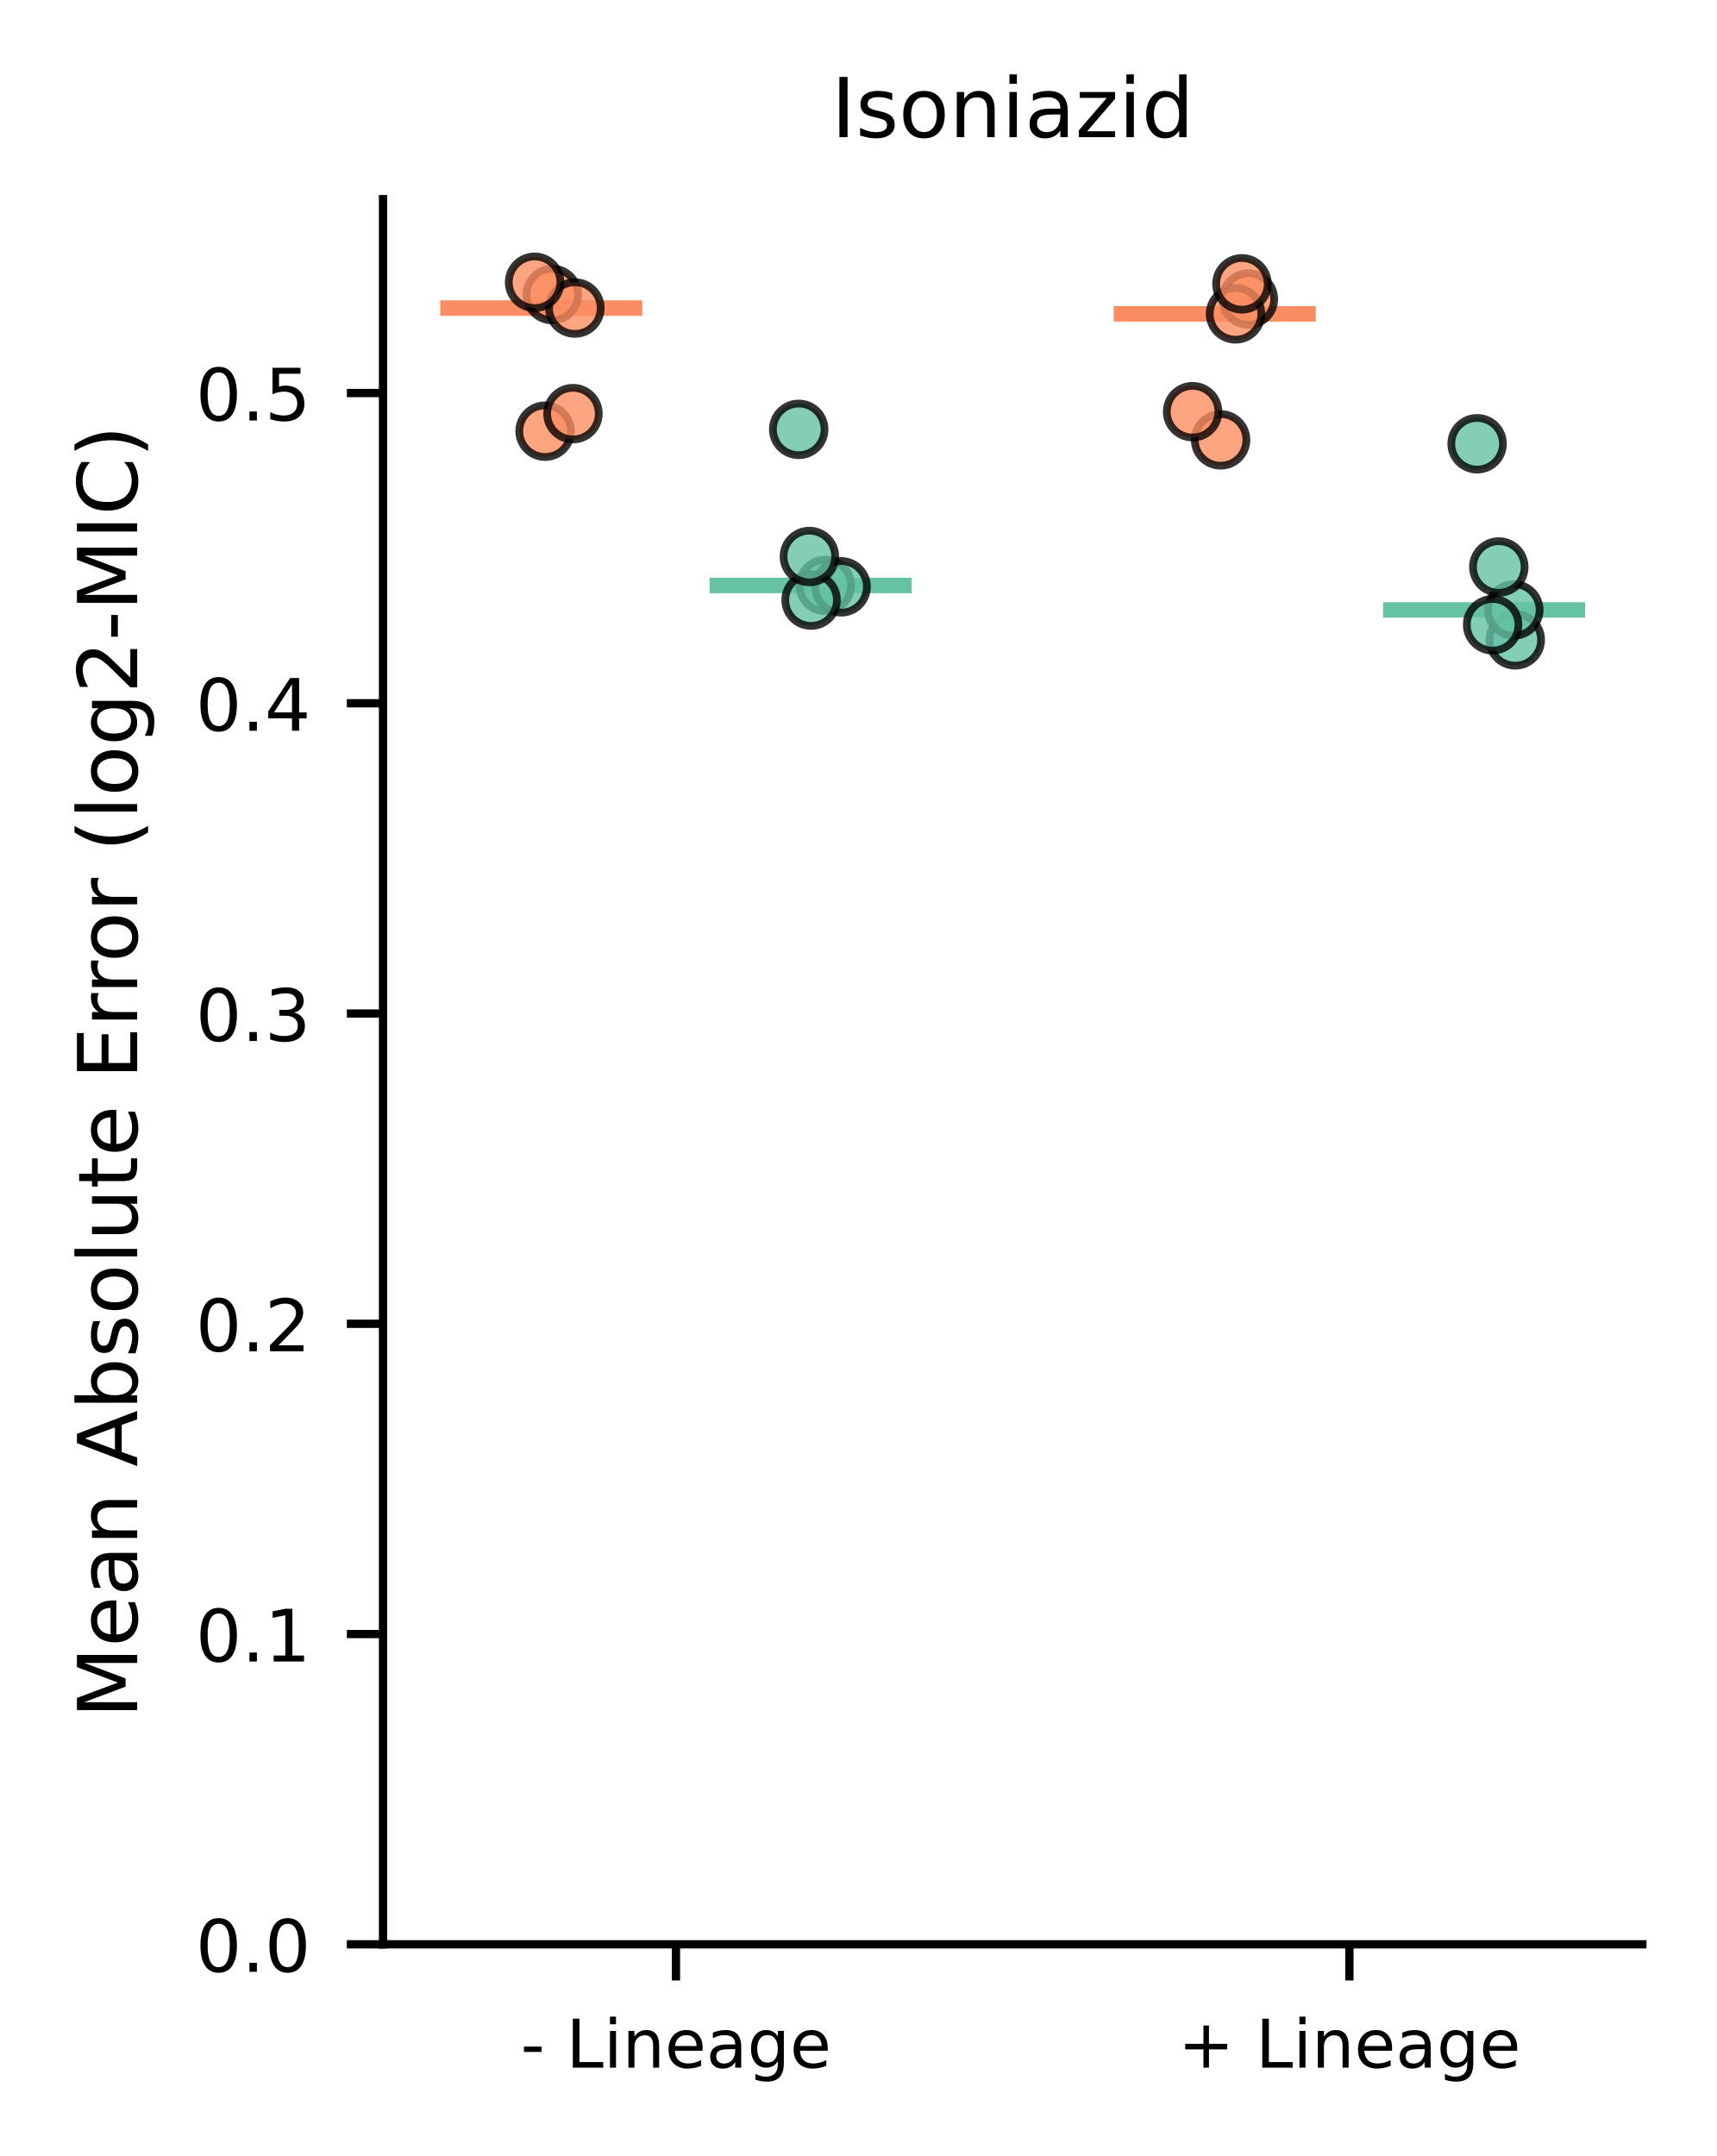
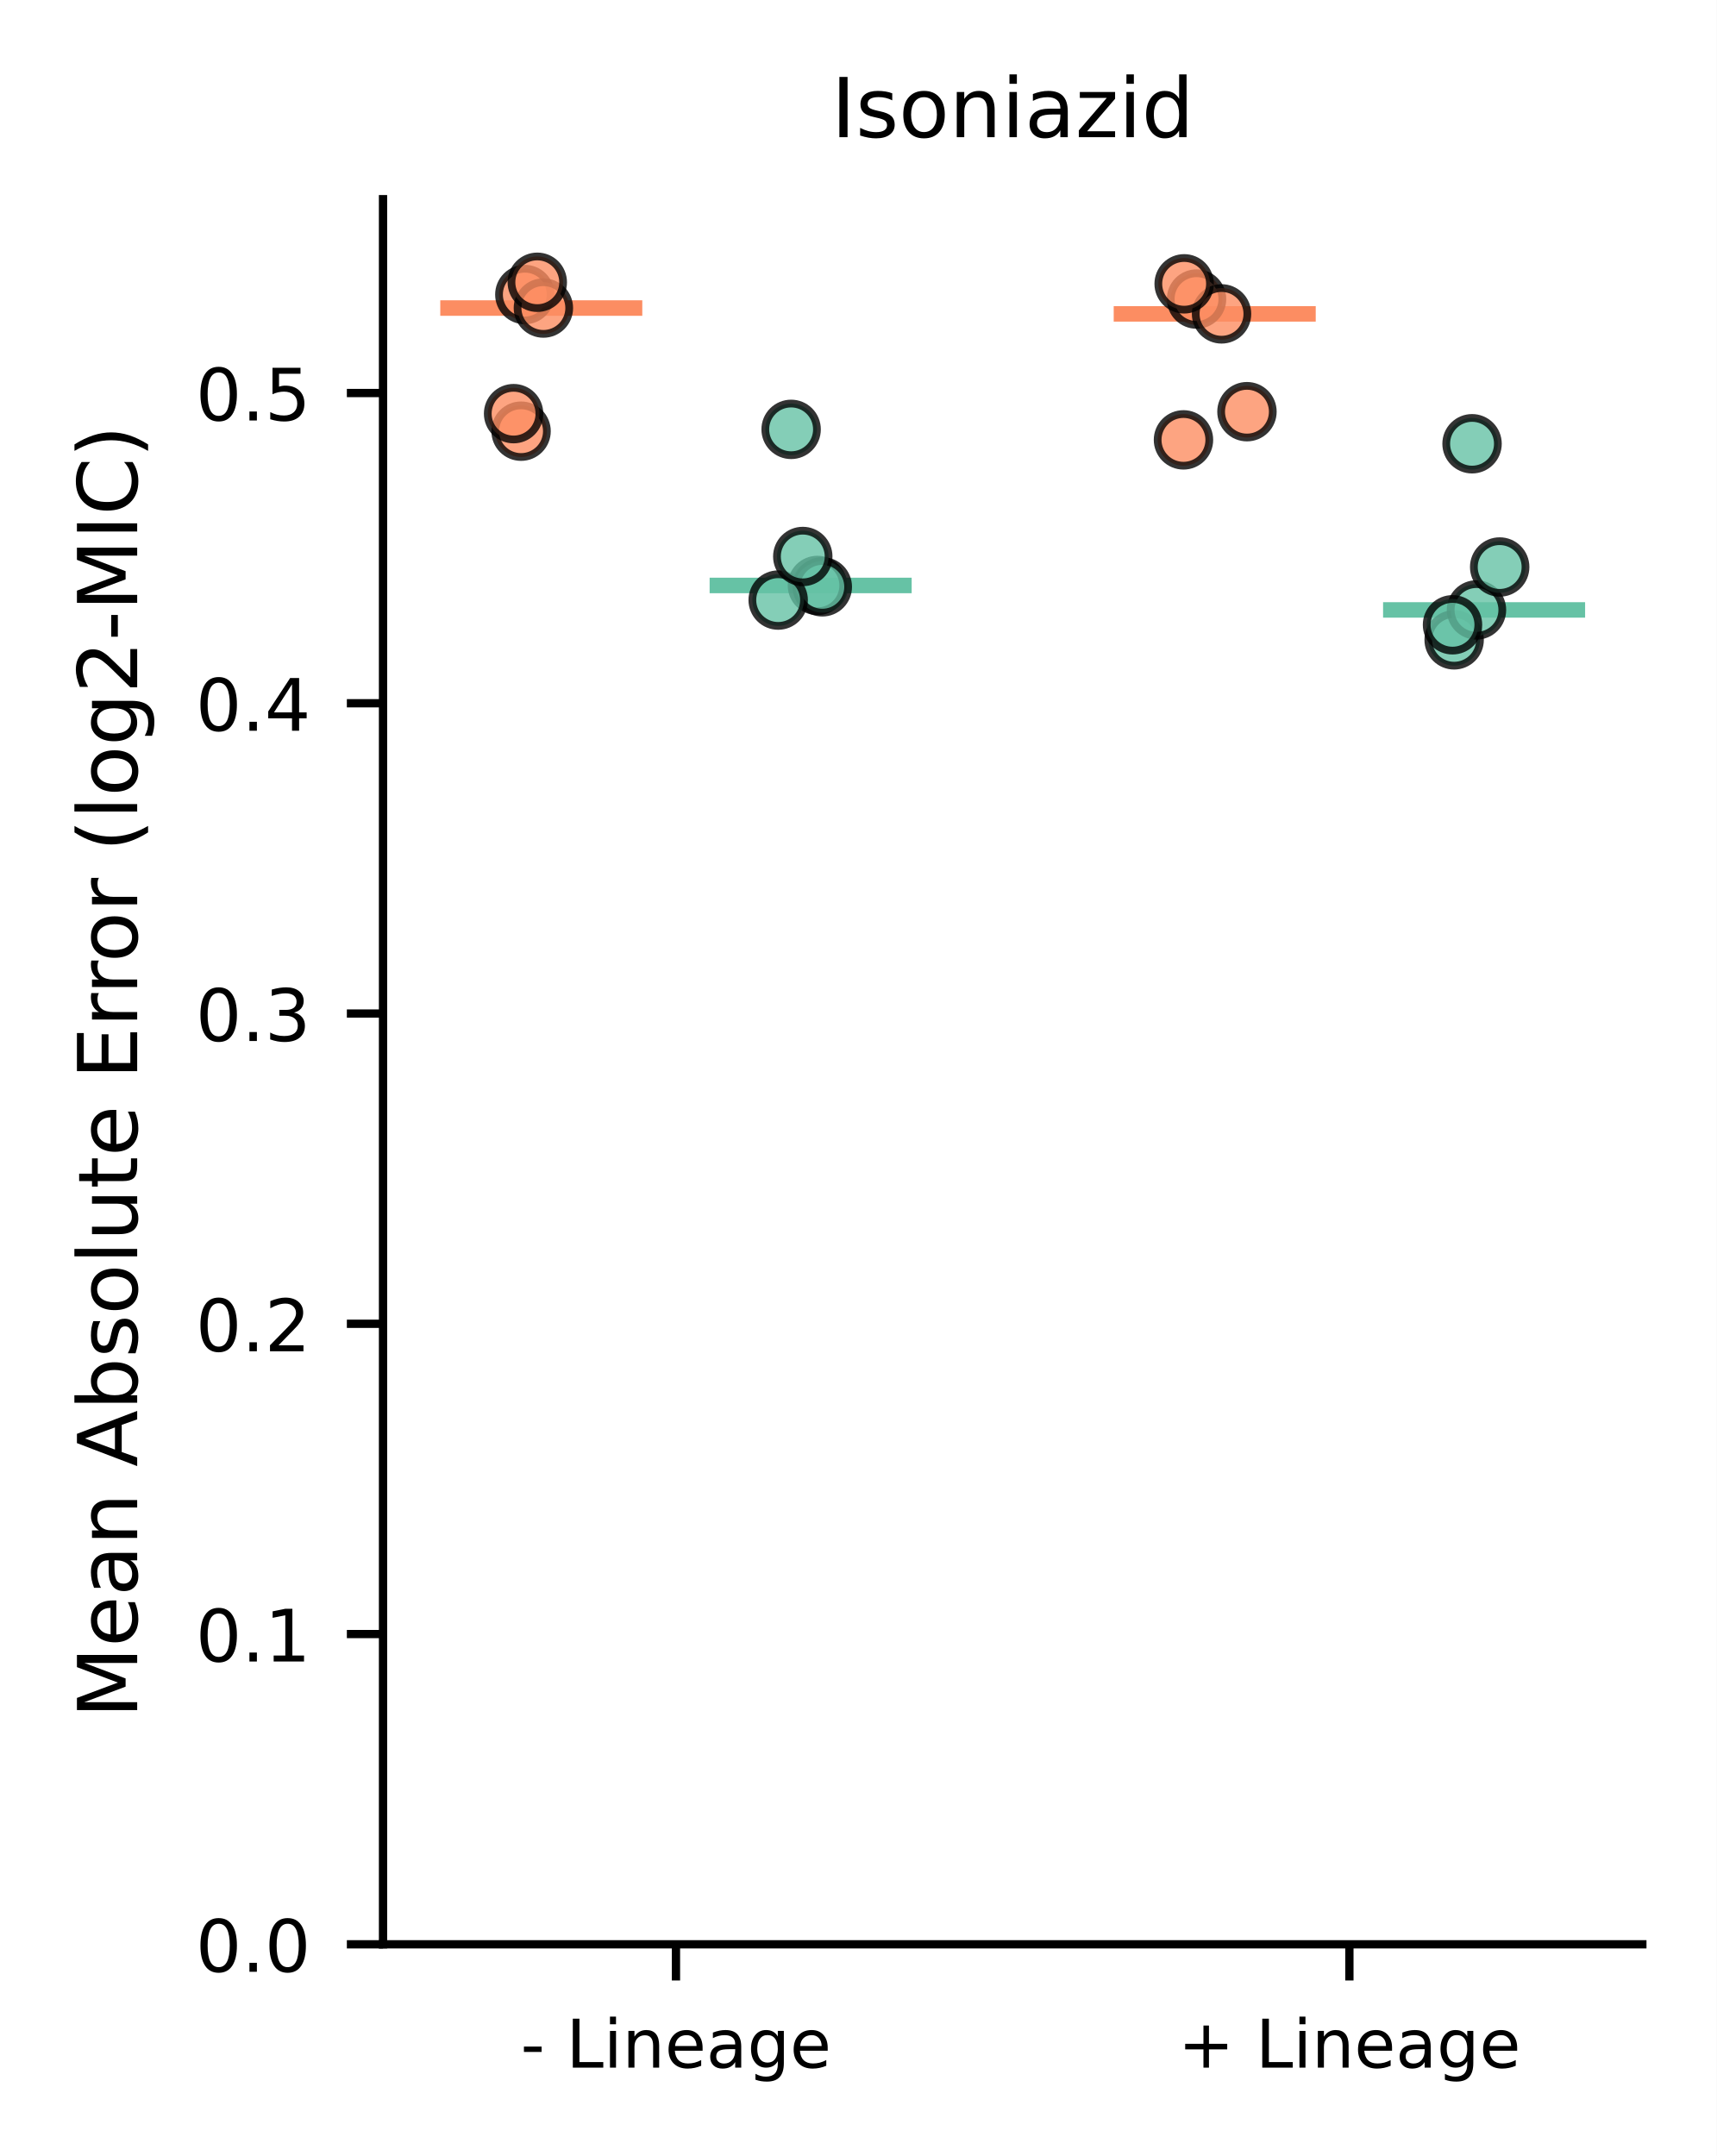
<svg xmlns="http://www.w3.org/2000/svg" xmlns:xlink="http://www.w3.org/1999/xlink" width="166.175pt" height="208.69pt" viewBox="0 0 166.175 208.69" version="1.1">
  <defs>
    <style type="text/css">*{stroke-linejoin: round; stroke-linecap: butt}</style>
  </defs>
  <g id="figure_1">
    <g id="patch_1">
      <path d="M 0 208.69  L 166.175 208.69  L 166.175 0  L 0 0  z " style="fill: #ffffff" />
    </g>
    <g id="axes_1">
      <g id="patch_2">
        <path d="M 37.075 188.199  L 158.975 188.199  L 158.975 19.279  L 37.075 19.279  z " style="fill: #ffffff" />
      </g>
      <g id="LineCollection_1">
-         <path d="M 42.616 29.817  L 62.172 29.817  " clip-path="url(#pf55779d2ca)" style="fill: none; stroke: #fc8d62; stroke-width: 1.5" />
+         <path d="M 42.616 29.817  L 62.172 29.817  " clip-path="url(#p5573b99d5b)" style="fill: none; stroke: #fc8d62; stroke-width: 1.5" />
      </g>
      <g id="LineCollection_2">
-         <path d="M 68.69 56.669  L 88.247 56.669  " clip-path="url(#pf55779d2ca)" style="fill: none; stroke: #66c2a5; stroke-width: 1.5" />
+         <path d="M 68.69 56.669  L 88.247 56.669  " clip-path="url(#p5573b99d5b)" style="fill: none; stroke: #66c2a5; stroke-width: 1.5" />
      </g>
      <g id="LineCollection_3">
-         <path d="M 107.803 30.382  L 127.359 30.382  " clip-path="url(#pf55779d2ca)" style="fill: none; stroke: #fc8d62; stroke-width: 1.5" />
+         <path d="M 107.803 30.382  L 127.359 30.382  " clip-path="url(#p5573b99d5b)" style="fill: none; stroke: #fc8d62; stroke-width: 1.5" />
      </g>
      <g id="LineCollection_4">
-         <path d="M 133.878 59.038  L 153.434 59.038  " clip-path="url(#pf55779d2ca)" style="fill: none; stroke: #66c2a5; stroke-width: 1.5" />
+         <path d="M 133.878 59.038  L 153.434 59.038  " clip-path="url(#p5573b99d5b)" style="fill: none; stroke: #66c2a5; stroke-width: 1.5" />
      </g>
      <g id="PathCollection_1">
        <defs>
-           <path id="C0_0_5309db664d" d="M 0 2.5  C 0.663 2.5 1.299 2.237 1.768 1.768  C 2.237 1.299 2.5 0.663 2.5 -0  C 2.5 -0.663 2.237 -1.299 1.768 -1.768  C 1.299 -2.237 0.663 -2.5 0 -2.5  C -0.663 -2.5 -1.299 -2.237 -1.768 -1.768  C -2.237 -1.299 -2.5 -0.663 -2.5 0  C -2.5 0.663 -2.237 1.299 -1.768 1.768  C -1.299 2.237 -0.663 2.5 0 2.5  z " />
+           <path id="C0_0_3f2d5f2e5b" d="M 0 2.5  C 0.663 2.5 1.299 2.237 1.768 1.768  C 2.237 1.299 2.5 0.663 2.5 -0  C 2.5 -0.663 2.237 -1.299 1.768 -1.768  C 1.299 -2.237 0.663 -2.5 0 -2.5  C -0.663 -2.5 -1.299 -2.237 -1.768 -1.768  C -2.237 -1.299 -2.5 -0.663 -2.5 0  C -2.5 0.663 -2.237 1.299 -1.768 1.768  C -1.299 2.237 -0.663 2.5 0 2.5  z " />
        </defs>
-         <g clip-path="url(#pf55779d2ca)">
-           <use xlink:href="#C0_0_5309db664d" x="52.764" y="41.736" style="fill: #fc8d62; fill-opacity: 0.8; stroke: #000000; stroke-opacity: 0.8; stroke-width: 0.75" />
-         </g>
-         <g clip-path="url(#pf55779d2ca)">
-           <use xlink:href="#C0_0_5309db664d" x="55.462" y="40.039" style="fill: #fc8d62; fill-opacity: 0.8; stroke: #000000; stroke-opacity: 0.8; stroke-width: 0.75" />
-         </g>
-         <g clip-path="url(#pf55779d2ca)">
-           <use xlink:href="#C0_0_5309db664d" x="53.46" y="28.511" style="fill: #fc8d62; fill-opacity: 0.8; stroke: #000000; stroke-opacity: 0.8; stroke-width: 0.75" />
-         </g>
-         <g clip-path="url(#pf55779d2ca)">
-           <use xlink:href="#C0_0_5309db664d" x="55.646" y="29.817" style="fill: #fc8d62; fill-opacity: 0.8; stroke: #000000; stroke-opacity: 0.8; stroke-width: 0.75" />
-         </g>
-         <g clip-path="url(#pf55779d2ca)">
-           <use xlink:href="#C0_0_5309db664d" x="51.748" y="27.323" style="fill: #fc8d62; fill-opacity: 0.8; stroke: #000000; stroke-opacity: 0.8; stroke-width: 0.75" />
+         <g clip-path="url(#p5573b99d5b)">
+           <use xlink:href="#C0_0_3f2d5f2e5b" x="50.438" y="41.736" style="fill: #fc8d62; fill-opacity: 0.8; stroke: #000000; stroke-opacity: 0.8; stroke-width: 0.75" />
+         </g>
+         <g clip-path="url(#p5573b99d5b)">
+           <use xlink:href="#C0_0_3f2d5f2e5b" x="49.714" y="40.039" style="fill: #fc8d62; fill-opacity: 0.8; stroke: #000000; stroke-opacity: 0.8; stroke-width: 0.75" />
+         </g>
+         <g clip-path="url(#p5573b99d5b)">
+           <use xlink:href="#C0_0_3f2d5f2e5b" x="50.803" y="28.511" style="fill: #fc8d62; fill-opacity: 0.8; stroke: #000000; stroke-opacity: 0.8; stroke-width: 0.75" />
+         </g>
+         <g clip-path="url(#p5573b99d5b)">
+           <use xlink:href="#C0_0_3f2d5f2e5b" x="52.599" y="29.817" style="fill: #fc8d62; fill-opacity: 0.8; stroke: #000000; stroke-opacity: 0.8; stroke-width: 0.75" />
+         </g>
+         <g clip-path="url(#p5573b99d5b)">
+           <use xlink:href="#C0_0_3f2d5f2e5b" x="52.008" y="27.323" style="fill: #fc8d62; fill-opacity: 0.8; stroke: #000000; stroke-opacity: 0.8; stroke-width: 0.75" />
        </g>
      </g>
      <g id="PathCollection_2">
        <defs>
-           <path id="C1_0_98683310ac" d="M 0 2.5  C 0.663 2.5 1.299 2.237 1.768 1.768  C 2.237 1.299 2.5 0.663 2.5 -0  C 2.5 -0.663 2.237 -1.299 1.768 -1.768  C 1.299 -2.237 0.663 -2.5 0 -2.5  C -0.663 -2.5 -1.299 -2.237 -1.768 -1.768  C -2.237 -1.299 -2.5 -0.663 -2.5 0  C -2.5 0.663 -2.237 1.299 -1.768 1.768  C -1.299 2.237 -0.663 2.5 0 2.5  z " />
+           <path id="C1_0_dbf6122012" d="M 0 2.5  C 0.663 2.5 1.299 2.237 1.768 1.768  C 2.237 1.299 2.5 0.663 2.5 -0  C 2.5 -0.663 2.237 -1.299 1.768 -1.768  C 1.299 -2.237 0.663 -2.5 0 -2.5  C -0.663 -2.5 -1.299 -2.237 -1.768 -1.768  C -2.237 -1.299 -2.5 -0.663 -2.5 0  C -2.5 0.663 -2.237 1.299 -1.768 1.768  C -1.299 2.237 -0.663 2.5 0 2.5  z " />
        </defs>
-         <g clip-path="url(#pf55779d2ca)">
-           <use xlink:href="#C1_0_98683310ac" x="79.885" y="56.669" style="fill: #66c2a5; fill-opacity: 0.8; stroke: #000000; stroke-opacity: 0.8; stroke-width: 0.75" />
-         </g>
-         <g clip-path="url(#pf55779d2ca)">
-           <use xlink:href="#C1_0_98683310ac" x="81.414" y="56.801" style="fill: #66c2a5; fill-opacity: 0.8; stroke: #000000; stroke-opacity: 0.8; stroke-width: 0.75" />
-         </g>
-         <g clip-path="url(#pf55779d2ca)">
-           <use xlink:href="#C1_0_98683310ac" x="78.51" y="58.084" style="fill: #66c2a5; fill-opacity: 0.8; stroke: #000000; stroke-opacity: 0.8; stroke-width: 0.75" />
-         </g>
-         <g clip-path="url(#pf55779d2ca)">
-           <use xlink:href="#C1_0_98683310ac" x="77.314" y="41.561" style="fill: #66c2a5; fill-opacity: 0.8; stroke: #000000; stroke-opacity: 0.8; stroke-width: 0.75" />
-         </g>
-         <g clip-path="url(#pf55779d2ca)">
-           <use xlink:href="#C1_0_98683310ac" x="78.346" y="53.866" style="fill: #66c2a5; fill-opacity: 0.8; stroke: #000000; stroke-opacity: 0.8; stroke-width: 0.75" />
+         <g clip-path="url(#p5573b99d5b)">
+           <use xlink:href="#C1_0_dbf6122012" x="79.125" y="56.669" style="fill: #66c2a5; fill-opacity: 0.8; stroke: #000000; stroke-opacity: 0.8; stroke-width: 0.75" />
+         </g>
+         <g clip-path="url(#p5573b99d5b)">
+           <use xlink:href="#C1_0_dbf6122012" x="79.598" y="56.801" style="fill: #66c2a5; fill-opacity: 0.8; stroke: #000000; stroke-opacity: 0.8; stroke-width: 0.75" />
+         </g>
+         <g clip-path="url(#p5573b99d5b)">
+           <use xlink:href="#C1_0_dbf6122012" x="75.326" y="58.084" style="fill: #66c2a5; fill-opacity: 0.8; stroke: #000000; stroke-opacity: 0.8; stroke-width: 0.75" />
+         </g>
+         <g clip-path="url(#p5573b99d5b)">
+           <use xlink:href="#C1_0_dbf6122012" x="76.579" y="41.561" style="fill: #66c2a5; fill-opacity: 0.8; stroke: #000000; stroke-opacity: 0.8; stroke-width: 0.75" />
+         </g>
+         <g clip-path="url(#p5573b99d5b)">
+           <use xlink:href="#C1_0_dbf6122012" x="77.707" y="53.866" style="fill: #66c2a5; fill-opacity: 0.8; stroke: #000000; stroke-opacity: 0.8; stroke-width: 0.75" />
        </g>
      </g>
      <g id="PathCollection_3">
        <defs>
-           <path id="C2_0_acf4807b75" d="M 0 2.5  C 0.663 2.5 1.299 2.237 1.768 1.768  C 2.237 1.299 2.5 0.663 2.5 -0  C 2.5 -0.663 2.237 -1.299 1.768 -1.768  C 1.299 -2.237 0.663 -2.5 0 -2.5  C -0.663 -2.5 -1.299 -2.237 -1.768 -1.768  C -2.237 -1.299 -2.5 -0.663 -2.5 0  C -2.5 0.663 -2.237 1.299 -1.768 1.768  C -1.299 2.237 -0.663 2.5 0 2.5  z " />
+           <path id="C2_0_2953f586ff" d="M 0 2.5  C 0.663 2.5 1.299 2.237 1.768 1.768  C 2.237 1.299 2.5 0.663 2.5 -0  C 2.5 -0.663 2.237 -1.299 1.768 -1.768  C 1.299 -2.237 0.663 -2.5 0 -2.5  C -0.663 -2.5 -1.299 -2.237 -1.768 -1.768  C -2.237 -1.299 -2.5 -0.663 -2.5 0  C -2.5 0.663 -2.237 1.299 -1.768 1.768  C -1.299 2.237 -0.663 2.5 0 2.5  z " />
        </defs>
-         <g clip-path="url(#pf55779d2ca)">
-           <use xlink:href="#C2_0_acf4807b75" x="118.149" y="42.578" style="fill: #fc8d62; fill-opacity: 0.8; stroke: #000000; stroke-opacity: 0.8; stroke-width: 0.75" />
-         </g>
-         <g clip-path="url(#pf55779d2ca)">
-           <use xlink:href="#C2_0_acf4807b75" x="115.441" y="39.849" style="fill: #fc8d62; fill-opacity: 0.8; stroke: #000000; stroke-opacity: 0.8; stroke-width: 0.75" />
-         </g>
-         <g clip-path="url(#pf55779d2ca)">
-           <use xlink:href="#C2_0_acf4807b75" x="120.836" y="28.947" style="fill: #fc8d62; fill-opacity: 0.8; stroke: #000000; stroke-opacity: 0.8; stroke-width: 0.75" />
-         </g>
-         <g clip-path="url(#pf55779d2ca)">
-           <use xlink:href="#C2_0_acf4807b75" x="119.594" y="30.382" style="fill: #fc8d62; fill-opacity: 0.8; stroke: #000000; stroke-opacity: 0.8; stroke-width: 0.75" />
-         </g>
-         <g clip-path="url(#pf55779d2ca)">
-           <use xlink:href="#C2_0_acf4807b75" x="120.217" y="27.474" style="fill: #fc8d62; fill-opacity: 0.8; stroke: #000000; stroke-opacity: 0.8; stroke-width: 0.75" />
+         <g clip-path="url(#p5573b99d5b)">
+           <use xlink:href="#C2_0_2953f586ff" x="114.557" y="42.578" style="fill: #fc8d62; fill-opacity: 0.8; stroke: #000000; stroke-opacity: 0.8; stroke-width: 0.75" />
+         </g>
+         <g clip-path="url(#p5573b99d5b)">
+           <use xlink:href="#C2_0_2953f586ff" x="120.702" y="39.849" style="fill: #fc8d62; fill-opacity: 0.8; stroke: #000000; stroke-opacity: 0.8; stroke-width: 0.75" />
+         </g>
+         <g clip-path="url(#p5573b99d5b)">
+           <use xlink:href="#C2_0_2953f586ff" x="115.822" y="28.947" style="fill: #fc8d62; fill-opacity: 0.8; stroke: #000000; stroke-opacity: 0.8; stroke-width: 0.75" />
+         </g>
+         <g clip-path="url(#p5573b99d5b)">
+           <use xlink:href="#C2_0_2953f586ff" x="118.242" y="30.382" style="fill: #fc8d62; fill-opacity: 0.8; stroke: #000000; stroke-opacity: 0.8; stroke-width: 0.75" />
+         </g>
+         <g clip-path="url(#p5573b99d5b)">
+           <use xlink:href="#C2_0_2953f586ff" x="114.623" y="27.474" style="fill: #fc8d62; fill-opacity: 0.8; stroke: #000000; stroke-opacity: 0.8; stroke-width: 0.75" />
        </g>
      </g>
      <g id="PathCollection_4">
        <defs>
-           <path id="C3_0_a5c9c1646d" d="M 0 2.5  C 0.663 2.5 1.299 2.237 1.768 1.768  C 2.237 1.299 2.5 0.663 2.5 -0  C 2.5 -0.663 2.237 -1.299 1.768 -1.768  C 1.299 -2.237 0.663 -2.5 0 -2.5  C -0.663 -2.5 -1.299 -2.237 -1.768 -1.768  C -2.237 -1.299 -2.5 -0.663 -2.5 0  C -2.5 0.663 -2.237 1.299 -1.768 1.768  C -1.299 2.237 -0.663 2.5 0 2.5  z " />
+           <path id="C3_0_b1283cfa4d" d="M 0 2.5  C 0.663 2.5 1.299 2.237 1.768 1.768  C 2.237 1.299 2.5 0.663 2.5 -0  C 2.5 -0.663 2.237 -1.299 1.768 -1.768  C 1.299 -2.237 0.663 -2.5 0 -2.5  C -0.663 -2.5 -1.299 -2.237 -1.768 -1.768  C -2.237 -1.299 -2.5 -0.663 -2.5 0  C -2.5 0.663 -2.237 1.299 -1.768 1.768  C -1.299 2.237 -0.663 2.5 0 2.5  z " />
        </defs>
-         <g clip-path="url(#pf55779d2ca)">
-           <use xlink:href="#C3_0_a5c9c1646d" x="146.674" y="61.934" style="fill: #66c2a5; fill-opacity: 0.8; stroke: #000000; stroke-opacity: 0.8; stroke-width: 0.75" />
-         </g>
-         <g clip-path="url(#pf55779d2ca)">
-           <use xlink:href="#C3_0_a5c9c1646d" x="146.53" y="59.038" style="fill: #66c2a5; fill-opacity: 0.8; stroke: #000000; stroke-opacity: 0.8; stroke-width: 0.75" />
-         </g>
-         <g clip-path="url(#pf55779d2ca)">
-           <use xlink:href="#C3_0_a5c9c1646d" x="144.48" y="60.476" style="fill: #66c2a5; fill-opacity: 0.8; stroke: #000000; stroke-opacity: 0.8; stroke-width: 0.75" />
-         </g>
-         <g clip-path="url(#pf55779d2ca)">
-           <use xlink:href="#C3_0_a5c9c1646d" x="142.981" y="42.954" style="fill: #66c2a5; fill-opacity: 0.8; stroke: #000000; stroke-opacity: 0.8; stroke-width: 0.75" />
-         </g>
-         <g clip-path="url(#pf55779d2ca)">
-           <use xlink:href="#C3_0_a5c9c1646d" x="145.08" y="54.884" style="fill: #66c2a5; fill-opacity: 0.8; stroke: #000000; stroke-opacity: 0.8; stroke-width: 0.75" />
+         <g clip-path="url(#p5573b99d5b)">
+           <use xlink:href="#C3_0_b1283cfa4d" x="140.757" y="61.934" style="fill: #66c2a5; fill-opacity: 0.8; stroke: #000000; stroke-opacity: 0.8; stroke-width: 0.75" />
+         </g>
+         <g clip-path="url(#p5573b99d5b)">
+           <use xlink:href="#C3_0_b1283cfa4d" x="142.919" y="59.038" style="fill: #66c2a5; fill-opacity: 0.8; stroke: #000000; stroke-opacity: 0.8; stroke-width: 0.75" />
+         </g>
+         <g clip-path="url(#p5573b99d5b)">
+           <use xlink:href="#C3_0_b1283cfa4d" x="140.599" y="60.476" style="fill: #66c2a5; fill-opacity: 0.8; stroke: #000000; stroke-opacity: 0.8; stroke-width: 0.75" />
+         </g>
+         <g clip-path="url(#p5573b99d5b)">
+           <use xlink:href="#C3_0_b1283cfa4d" x="142.491" y="42.954" style="fill: #66c2a5; fill-opacity: 0.8; stroke: #000000; stroke-opacity: 0.8; stroke-width: 0.75" />
+         </g>
+         <g clip-path="url(#p5573b99d5b)">
+           <use xlink:href="#C3_0_b1283cfa4d" x="145.165" y="54.884" style="fill: #66c2a5; fill-opacity: 0.8; stroke: #000000; stroke-opacity: 0.8; stroke-width: 0.75" />
        </g>
      </g>
      <g id="line2d_1" />
      <g id="line2d_2" />
      <g id="matplotlib.axis_1">
        <g id="xtick_1">
          <g id="line2d_3">
            <defs>
-               <path id="m3d86634a64" d="M 0 0  L 0 3.5  " style="stroke: #000000; stroke-width: 0.8" />
+               <path id="mf069d9702a" d="M 0 0  L 0 3.5  " style="stroke: #000000; stroke-width: 0.8" />
            </defs>
            <g>
-               <use xlink:href="#m3d86634a64" x="65.431" y="188.199" style="stroke: #000000; stroke-width: 0.8" />
+               <use xlink:href="#mf069d9702a" x="65.431" y="188.199" style="stroke: #000000; stroke-width: 0.8" />
            </g>
          </g>
          <g id="text_1">
            <g transform="translate(50.39782 200.1377) scale(0.065 -0.065)">
              <defs>
                <path id="DejaVuSans-2d" d="M 313 2009  L 1997 2009  L 1997 1497  L 313 1497  L 313 2009  z " transform="scale(0.015625)" />
                <path id="DejaVuSans-20" transform="scale(0.015625)" />
                <path id="DejaVuSans-4c" d="M 628 4666  L 1259 4666  L 1259 531  L 3531 531  L 3531 0  L 628 0  L 628 4666  z " transform="scale(0.015625)" />
                <path id="DejaVuSans-69" d="M 603 3500  L 1178 3500  L 1178 0  L 603 0  L 603 3500  z M 603 4863  L 1178 4863  L 1178 4134  L 603 4134  L 603 4863  z " transform="scale(0.015625)" />
                <path id="DejaVuSans-6e" d="M 3513 2113  L 3513 0  L 2938 0  L 2938 2094  Q 2938 2591 2744 2837  Q 2550 3084 2163 3084  Q 1697 3084 1428 2787  Q 1159 2491 1159 1978  L 1159 0  L 581 0  L 581 3500  L 1159 3500  L 1159 2956  Q 1366 3272 1645 3428  Q 1925 3584 2291 3584  Q 2894 3584 3203 3211  Q 3513 2838 3513 2113  z " transform="scale(0.015625)" />
                <path id="DejaVuSans-65" d="M 3597 1894  L 3597 1613  L 953 1613  Q 991 1019 1311 708  Q 1631 397 2203 397  Q 2534 397 2845 478  Q 3156 559 3463 722  L 3463 178  Q 3153 47 2828 -22  Q 2503 -91 2169 -91  Q 1331 -91 842 396  Q 353 884 353 1716  Q 353 2575 817 3079  Q 1281 3584 2069 3584  Q 2775 3584 3186 3129  Q 3597 2675 3597 1894  z M 3022 2063  Q 3016 2534 2758 2815  Q 2500 3097 2075 3097  Q 1594 3097 1305 2825  Q 1016 2553 972 2059  L 3022 2063  z " transform="scale(0.015625)" />
                <path id="DejaVuSans-61" d="M 2194 1759  Q 1497 1759 1228 1600  Q 959 1441 959 1056  Q 959 750 1161 570  Q 1363 391 1709 391  Q 2188 391 2477 730  Q 2766 1069 2766 1631  L 2766 1759  L 2194 1759  z M 3341 1997  L 3341 0  L 2766 0  L 2766 531  Q 2569 213 2275 61  Q 1981 -91 1556 -91  Q 1019 -91 701 211  Q 384 513 384 1019  Q 384 1609 779 1909  Q 1175 2209 1959 2209  L 2766 2209  L 2766 2266  Q 2766 2663 2505 2880  Q 2244 3097 1772 3097  Q 1472 3097 1187 3025  Q 903 2953 641 2809  L 641 3341  Q 956 3463 1253 3523  Q 1550 3584 1831 3584  Q 2591 3584 2966 3190  Q 3341 2797 3341 1997  z " transform="scale(0.015625)" />
                <path id="DejaVuSans-67" d="M 2906 1791  Q 2906 2416 2648 2759  Q 2391 3103 1925 3103  Q 1463 3103 1205 2759  Q 947 2416 947 1791  Q 947 1169 1205 825  Q 1463 481 1925 481  Q 2391 481 2648 825  Q 2906 1169 2906 1791  z M 3481 434  Q 3481 -459 3084 -895  Q 2688 -1331 1869 -1331  Q 1566 -1331 1297 -1286  Q 1028 -1241 775 -1147  L 775 -588  Q 1028 -725 1275 -790  Q 1522 -856 1778 -856  Q 2344 -856 2625 -561  Q 2906 -266 2906 331  L 2906 616  Q 2728 306 2450 153  Q 2172 0 1784 0  Q 1141 0 747 490  Q 353 981 353 1791  Q 353 2603 747 3093  Q 1141 3584 1784 3584  Q 2172 3584 2450 3431  Q 2728 3278 2906 2969  L 2906 3500  L 3481 3500  L 3481 434  z " transform="scale(0.015625)" />
              </defs>
              <use xlink:href="#DejaVuSans-2d" />
              <use xlink:href="#DejaVuSans-20" x="36.084" />
              <use xlink:href="#DejaVuSans-4c" x="67.871" />
              <use xlink:href="#DejaVuSans-69" x="123.584" />
              <use xlink:href="#DejaVuSans-6e" x="151.367" />
              <use xlink:href="#DejaVuSans-65" x="214.746" />
              <use xlink:href="#DejaVuSans-61" x="276.27" />
              <use xlink:href="#DejaVuSans-67" x="337.549" />
              <use xlink:href="#DejaVuSans-65" x="401.025" />
            </g>
          </g>
        </g>
        <g id="xtick_2">
          <g id="line2d_4">
            <g>
-               <use xlink:href="#m3d86634a64" x="130.618" y="188.199" style="stroke: #000000; stroke-width: 0.8" />
+               <use xlink:href="#mf069d9702a" x="130.618" y="188.199" style="stroke: #000000; stroke-width: 0.8" />
            </g>
          </g>
          <g id="text_2">
            <g transform="translate(114.0341 200.1377) scale(0.065 -0.065)">
              <defs>
                <path id="DejaVuSans-2b" d="M 2944 4013  L 2944 2272  L 4684 2272  L 4684 1741  L 2944 1741  L 2944 0  L 2419 0  L 2419 1741  L 678 1741  L 678 2272  L 2419 2272  L 2419 4013  L 2944 4013  z " transform="scale(0.015625)" />
              </defs>
              <use xlink:href="#DejaVuSans-2b" />
              <use xlink:href="#DejaVuSans-20" x="83.789" />
              <use xlink:href="#DejaVuSans-4c" x="115.576" />
              <use xlink:href="#DejaVuSans-69" x="171.289" />
              <use xlink:href="#DejaVuSans-6e" x="199.072" />
              <use xlink:href="#DejaVuSans-65" x="262.451" />
              <use xlink:href="#DejaVuSans-61" x="323.975" />
              <use xlink:href="#DejaVuSans-67" x="385.254" />
              <use xlink:href="#DejaVuSans-65" x="448.73" />
            </g>
          </g>
        </g>
      </g>
      <g id="matplotlib.axis_2">
        <g id="ytick_1">
          <g id="line2d_5">
            <defs>
-               <path id="mb16fe07111" d="M 0 0  L -3.5 0  " style="stroke: #000000; stroke-width: 0.8" />
+               <path id="m763e0a34d7" d="M 0 0  L -3.5 0  " style="stroke: #000000; stroke-width: 0.8" />
            </defs>
            <g>
-               <use xlink:href="#mb16fe07111" x="37.075" y="188.199" style="stroke: #000000; stroke-width: 0.8" />
+               <use xlink:href="#m763e0a34d7" x="37.075" y="188.199" style="stroke: #000000; stroke-width: 0.8" />
            </g>
          </g>
          <g id="text_3">
            <g transform="translate(18.9425 190.8582) scale(0.07 -0.07)">
              <defs>
                <path id="DejaVuSans-30" d="M 2034 4250  Q 1547 4250 1301 3770  Q 1056 3291 1056 2328  Q 1056 1369 1301 889  Q 1547 409 2034 409  Q 2525 409 2770 889  Q 3016 1369 3016 2328  Q 3016 3291 2770 3770  Q 2525 4250 2034 4250  z M 2034 4750  Q 2819 4750 3233 4129  Q 3647 3509 3647 2328  Q 3647 1150 3233 529  Q 2819 -91 2034 -91  Q 1250 -91 836 529  Q 422 1150 422 2328  Q 422 3509 836 4129  Q 1250 4750 2034 4750  z " transform="scale(0.015625)" />
                <path id="DejaVuSans-2e" d="M 684 794  L 1344 794  L 1344 0  L 684 0  L 684 794  z " transform="scale(0.015625)" />
              </defs>
              <use xlink:href="#DejaVuSans-30" />
              <use xlink:href="#DejaVuSans-2e" x="63.623" />
              <use xlink:href="#DejaVuSans-30" x="95.41" />
            </g>
          </g>
        </g>
        <g id="ytick_2">
          <g id="line2d_6">
            <g>
-               <use xlink:href="#mb16fe07111" x="37.075" y="158.167" style="stroke: #000000; stroke-width: 0.8" />
+               <use xlink:href="#m763e0a34d7" x="37.075" y="158.167" style="stroke: #000000; stroke-width: 0.8" />
            </g>
          </g>
          <g id="text_4">
            <g transform="translate(18.9425 160.8267) scale(0.07 -0.07)">
              <defs>
                <path id="DejaVuSans-31" d="M 794 531  L 1825 531  L 1825 4091  L 703 3866  L 703 4441  L 1819 4666  L 2450 4666  L 2450 531  L 3481 531  L 3481 0  L 794 0  L 794 531  z " transform="scale(0.015625)" />
              </defs>
              <use xlink:href="#DejaVuSans-30" />
              <use xlink:href="#DejaVuSans-2e" x="63.623" />
              <use xlink:href="#DejaVuSans-31" x="95.41" />
            </g>
          </g>
        </g>
        <g id="ytick_3">
          <g id="line2d_7">
            <g>
-               <use xlink:href="#mb16fe07111" x="37.075" y="128.136" style="stroke: #000000; stroke-width: 0.8" />
+               <use xlink:href="#m763e0a34d7" x="37.075" y="128.136" style="stroke: #000000; stroke-width: 0.8" />
            </g>
          </g>
          <g id="text_5">
            <g transform="translate(18.9425 130.7952) scale(0.07 -0.07)">
              <defs>
                <path id="DejaVuSans-32" d="M 1228 531  L 3431 531  L 3431 0  L 469 0  L 469 531  Q 828 903 1448 1529  Q 2069 2156 2228 2338  Q 2531 2678 2651 2914  Q 2772 3150 2772 3378  Q 2772 3750 2511 3984  Q 2250 4219 1831 4219  Q 1534 4219 1204 4116  Q 875 4013 500 3803  L 500 4441  Q 881 4594 1212 4672  Q 1544 4750 1819 4750  Q 2544 4750 2975 4387  Q 3406 4025 3406 3419  Q 3406 3131 3298 2873  Q 3191 2616 2906 2266  Q 2828 2175 2409 1742  Q 1991 1309 1228 531  z " transform="scale(0.015625)" />
              </defs>
              <use xlink:href="#DejaVuSans-30" />
              <use xlink:href="#DejaVuSans-2e" x="63.623" />
              <use xlink:href="#DejaVuSans-32" x="95.41" />
            </g>
          </g>
        </g>
        <g id="ytick_4">
          <g id="line2d_8">
            <g>
-               <use xlink:href="#mb16fe07111" x="37.075" y="98.104" style="stroke: #000000; stroke-width: 0.8" />
+               <use xlink:href="#m763e0a34d7" x="37.075" y="98.104" style="stroke: #000000; stroke-width: 0.8" />
            </g>
          </g>
          <g id="text_6">
            <g transform="translate(18.9425 100.7638) scale(0.07 -0.07)">
              <defs>
                <path id="DejaVuSans-33" d="M 2597 2516  Q 3050 2419 3304 2112  Q 3559 1806 3559 1356  Q 3559 666 3084 287  Q 2609 -91 1734 -91  Q 1441 -91 1130 -33  Q 819 25 488 141  L 488 750  Q 750 597 1062 519  Q 1375 441 1716 441  Q 2309 441 2620 675  Q 2931 909 2931 1356  Q 2931 1769 2642 2001  Q 2353 2234 1838 2234  L 1294 2234  L 1294 2753  L 1863 2753  Q 2328 2753 2575 2939  Q 2822 3125 2822 3475  Q 2822 3834 2567 4026  Q 2313 4219 1838 4219  Q 1578 4219 1281 4162  Q 984 4106 628 3988  L 628 4550  Q 988 4650 1302 4700  Q 1616 4750 1894 4750  Q 2613 4750 3031 4423  Q 3450 4097 3450 3541  Q 3450 3153 3228 2886  Q 3006 2619 2597 2516  z " transform="scale(0.015625)" />
              </defs>
              <use xlink:href="#DejaVuSans-30" />
              <use xlink:href="#DejaVuSans-2e" x="63.623" />
              <use xlink:href="#DejaVuSans-33" x="95.41" />
            </g>
          </g>
        </g>
        <g id="ytick_5">
          <g id="line2d_9">
            <g>
-               <use xlink:href="#mb16fe07111" x="37.075" y="68.073" style="stroke: #000000; stroke-width: 0.8" />
+               <use xlink:href="#m763e0a34d7" x="37.075" y="68.073" style="stroke: #000000; stroke-width: 0.8" />
            </g>
          </g>
          <g id="text_7">
            <g transform="translate(18.9425 70.73228) scale(0.07 -0.07)">
              <defs>
                <path id="DejaVuSans-34" d="M 2419 4116  L 825 1625  L 2419 1625  L 2419 4116  z M 2253 4666  L 3047 4666  L 3047 1625  L 3713 1625  L 3713 1100  L 3047 1100  L 3047 0  L 2419 0  L 2419 1100  L 313 1100  L 313 1709  L 2253 4666  z " transform="scale(0.015625)" />
              </defs>
              <use xlink:href="#DejaVuSans-30" />
              <use xlink:href="#DejaVuSans-2e" x="63.623" />
              <use xlink:href="#DejaVuSans-34" x="95.41" />
            </g>
          </g>
        </g>
        <g id="ytick_6">
          <g id="line2d_10">
            <g>
-               <use xlink:href="#mb16fe07111" x="37.075" y="38.041" style="stroke: #000000; stroke-width: 0.8" />
+               <use xlink:href="#m763e0a34d7" x="37.075" y="38.041" style="stroke: #000000; stroke-width: 0.8" />
            </g>
          </g>
          <g id="text_8">
            <g transform="translate(18.9425 40.70081) scale(0.07 -0.07)">
              <defs>
                <path id="DejaVuSans-35" d="M 691 4666  L 3169 4666  L 3169 4134  L 1269 4134  L 1269 2991  Q 1406 3038 1543 3061  Q 1681 3084 1819 3084  Q 2600 3084 3056 2656  Q 3513 2228 3513 1497  Q 3513 744 3044 326  Q 2575 -91 1722 -91  Q 1428 -91 1123 -41  Q 819 9 494 109  L 494 744  Q 775 591 1075 516  Q 1375 441 1709 441  Q 2250 441 2565 725  Q 2881 1009 2881 1497  Q 2881 1984 2565 2268  Q 2250 2553 1709 2553  Q 1456 2553 1204 2497  Q 953 2441 691 2322  L 691 4666  z " transform="scale(0.015625)" />
              </defs>
              <use xlink:href="#DejaVuSans-30" />
              <use xlink:href="#DejaVuSans-2e" x="63.623" />
              <use xlink:href="#DejaVuSans-35" x="95.41" />
            </g>
          </g>
        </g>
        <g id="text_9">
          <g transform="translate(13.27875 166.3137) rotate(-90) scale(0.08 -0.08)">
            <defs>
              <path id="DejaVuSans-4d" d="M 628 4666  L 1569 4666  L 2759 1491  L 3956 4666  L 4897 4666  L 4897 0  L 4281 0  L 4281 4097  L 3078 897  L 2444 897  L 1241 4097  L 1241 0  L 628 0  L 628 4666  z " transform="scale(0.015625)" />
              <path id="DejaVuSans-41" d="M 2188 4044  L 1331 1722  L 3047 1722  L 2188 4044  z M 1831 4666  L 2547 4666  L 4325 0  L 3669 0  L 3244 1197  L 1141 1197  L 716 0  L 50 0  L 1831 4666  z " transform="scale(0.015625)" />
              <path id="DejaVuSans-62" d="M 3116 1747  Q 3116 2381 2855 2742  Q 2594 3103 2138 3103  Q 1681 3103 1420 2742  Q 1159 2381 1159 1747  Q 1159 1113 1420 752  Q 1681 391 2138 391  Q 2594 391 2855 752  Q 3116 1113 3116 1747  z M 1159 2969  Q 1341 3281 1617 3432  Q 1894 3584 2278 3584  Q 2916 3584 3314 3078  Q 3713 2572 3713 1747  Q 3713 922 3314 415  Q 2916 -91 2278 -91  Q 1894 -91 1617 61  Q 1341 213 1159 525  L 1159 0  L 581 0  L 581 4863  L 1159 4863  L 1159 2969  z " transform="scale(0.015625)" />
              <path id="DejaVuSans-73" d="M 2834 3397  L 2834 2853  Q 2591 2978 2328 3040  Q 2066 3103 1784 3103  Q 1356 3103 1142 2972  Q 928 2841 928 2578  Q 928 2378 1081 2264  Q 1234 2150 1697 2047  L 1894 2003  Q 2506 1872 2764 1633  Q 3022 1394 3022 966  Q 3022 478 2636 193  Q 2250 -91 1575 -91  Q 1294 -91 989 -36  Q 684 19 347 128  L 347 722  Q 666 556 975 473  Q 1284 391 1588 391  Q 1994 391 2212 530  Q 2431 669 2431 922  Q 2431 1156 2273 1281  Q 2116 1406 1581 1522  L 1381 1569  Q 847 1681 609 1914  Q 372 2147 372 2553  Q 372 3047 722 3315  Q 1072 3584 1716 3584  Q 2034 3584 2315 3537  Q 2597 3491 2834 3397  z " transform="scale(0.015625)" />
              <path id="DejaVuSans-6f" d="M 1959 3097  Q 1497 3097 1228 2736  Q 959 2375 959 1747  Q 959 1119 1226 758  Q 1494 397 1959 397  Q 2419 397 2687 759  Q 2956 1122 2956 1747  Q 2956 2369 2687 2733  Q 2419 3097 1959 3097  z M 1959 3584  Q 2709 3584 3137 3096  Q 3566 2609 3566 1747  Q 3566 888 3137 398  Q 2709 -91 1959 -91  Q 1206 -91 779 398  Q 353 888 353 1747  Q 353 2609 779 3096  Q 1206 3584 1959 3584  z " transform="scale(0.015625)" />
              <path id="DejaVuSans-6c" d="M 603 4863  L 1178 4863  L 1178 0  L 603 0  L 603 4863  z " transform="scale(0.015625)" />
              <path id="DejaVuSans-75" d="M 544 1381  L 544 3500  L 1119 3500  L 1119 1403  Q 1119 906 1312 657  Q 1506 409 1894 409  Q 2359 409 2629 706  Q 2900 1003 2900 1516  L 2900 3500  L 3475 3500  L 3475 0  L 2900 0  L 2900 538  Q 2691 219 2414 64  Q 2138 -91 1772 -91  Q 1169 -91 856 284  Q 544 659 544 1381  z M 1991 3584  L 1991 3584  z " transform="scale(0.015625)" />
              <path id="DejaVuSans-74" d="M 1172 4494  L 1172 3500  L 2356 3500  L 2356 3053  L 1172 3053  L 1172 1153  Q 1172 725 1289 603  Q 1406 481 1766 481  L 2356 481  L 2356 0  L 1766 0  Q 1100 0 847 248  Q 594 497 594 1153  L 594 3053  L 172 3053  L 172 3500  L 594 3500  L 594 4494  L 1172 4494  z " transform="scale(0.015625)" />
              <path id="DejaVuSans-45" d="M 628 4666  L 3578 4666  L 3578 4134  L 1259 4134  L 1259 2753  L 3481 2753  L 3481 2222  L 1259 2222  L 1259 531  L 3634 531  L 3634 0  L 628 0  L 628 4666  z " transform="scale(0.015625)" />
              <path id="DejaVuSans-72" d="M 2631 2963  Q 2534 3019 2420 3045  Q 2306 3072 2169 3072  Q 1681 3072 1420 2755  Q 1159 2438 1159 1844  L 1159 0  L 581 0  L 581 3500  L 1159 3500  L 1159 2956  Q 1341 3275 1631 3429  Q 1922 3584 2338 3584  Q 2397 3584 2469 3576  Q 2541 3569 2628 3553  L 2631 2963  z " transform="scale(0.015625)" />
              <path id="DejaVuSans-28" d="M 1984 4856  Q 1566 4138 1362 3434  Q 1159 2731 1159 2009  Q 1159 1288 1364 580  Q 1569 -128 1984 -844  L 1484 -844  Q 1016 -109 783 600  Q 550 1309 550 2009  Q 550 2706 781 3412  Q 1013 4119 1484 4856  L 1984 4856  z " transform="scale(0.015625)" />
              <path id="DejaVuSans-49" d="M 628 4666  L 1259 4666  L 1259 0  L 628 0  L 628 4666  z " transform="scale(0.015625)" />
              <path id="DejaVuSans-43" d="M 4122 4306  L 4122 3641  Q 3803 3938 3442 4084  Q 3081 4231 2675 4231  Q 1875 4231 1450 3742  Q 1025 3253 1025 2328  Q 1025 1406 1450 917  Q 1875 428 2675 428  Q 3081 428 3442 575  Q 3803 722 4122 1019  L 4122 359  Q 3791 134 3420 21  Q 3050 -91 2638 -91  Q 1578 -91 968 557  Q 359 1206 359 2328  Q 359 3453 968 4101  Q 1578 4750 2638 4750  Q 3056 4750 3426 4639  Q 3797 4528 4122 4306  z " transform="scale(0.015625)" />
              <path id="DejaVuSans-29" d="M 513 4856  L 1013 4856  Q 1481 4119 1714 3412  Q 1947 2706 1947 2009  Q 1947 1309 1714 600  Q 1481 -109 1013 -844  L 513 -844  Q 928 -128 1133 580  Q 1338 1288 1338 2009  Q 1338 2731 1133 3434  Q 928 4138 513 4856  z " transform="scale(0.015625)" />
            </defs>
            <use xlink:href="#DejaVuSans-4d" />
            <use xlink:href="#DejaVuSans-65" x="86.279" />
            <use xlink:href="#DejaVuSans-61" x="147.803" />
            <use xlink:href="#DejaVuSans-6e" x="209.082" />
            <use xlink:href="#DejaVuSans-20" x="272.461" />
            <use xlink:href="#DejaVuSans-41" x="304.248" />
            <use xlink:href="#DejaVuSans-62" x="372.656" />
            <use xlink:href="#DejaVuSans-73" x="436.133" />
            <use xlink:href="#DejaVuSans-6f" x="488.232" />
            <use xlink:href="#DejaVuSans-6c" x="549.414" />
            <use xlink:href="#DejaVuSans-75" x="577.197" />
            <use xlink:href="#DejaVuSans-74" x="640.576" />
            <use xlink:href="#DejaVuSans-65" x="679.785" />
            <use xlink:href="#DejaVuSans-20" x="741.309" />
            <use xlink:href="#DejaVuSans-45" x="773.096" />
            <use xlink:href="#DejaVuSans-72" x="836.279" />
            <use xlink:href="#DejaVuSans-72" x="875.643" />
            <use xlink:href="#DejaVuSans-6f" x="914.506" />
            <use xlink:href="#DejaVuSans-72" x="975.688" />
            <use xlink:href="#DejaVuSans-20" x="1016.801" />
            <use xlink:href="#DejaVuSans-28" x="1048.588" />
            <use xlink:href="#DejaVuSans-6c" x="1087.602" />
            <use xlink:href="#DejaVuSans-6f" x="1115.385" />
            <use xlink:href="#DejaVuSans-67" x="1176.566" />
            <use xlink:href="#DejaVuSans-32" x="1240.043" />
            <use xlink:href="#DejaVuSans-2d" x="1303.666" />
            <use xlink:href="#DejaVuSans-4d" x="1339.75" />
            <use xlink:href="#DejaVuSans-49" x="1426.029" />
            <use xlink:href="#DejaVuSans-43" x="1455.521" />
            <use xlink:href="#DejaVuSans-29" x="1525.346" />
          </g>
        </g>
      </g>
      <g id="patch_3">
        <path d="M 37.075 188.199  L 37.075 19.279  " style="fill: none; stroke: #000000; stroke-width: 0.8; stroke-linejoin: miter; stroke-linecap: square" />
      </g>
      <g id="patch_4">
        <path d="M 37.075 188.199  L 158.975 188.199  " style="fill: none; stroke: #000000; stroke-width: 0.8; stroke-linejoin: miter; stroke-linecap: square" />
      </g>
      <g id="text_10">
        <g transform="translate(80.46594 13.27875) scale(0.08 -0.08)">
          <defs>
            <path id="DejaVuSans-7a" d="M 353 3500  L 3084 3500  L 3084 2975  L 922 459  L 3084 459  L 3084 0  L 275 0  L 275 525  L 2438 3041  L 353 3041  L 353 3500  z " transform="scale(0.015625)" />
            <path id="DejaVuSans-64" d="M 2906 2969  L 2906 4863  L 3481 4863  L 3481 0  L 2906 0  L 2906 525  Q 2725 213 2448 61  Q 2172 -91 1784 -91  Q 1150 -91 751 415  Q 353 922 353 1747  Q 353 2572 751 3078  Q 1150 3584 1784 3584  Q 2172 3584 2448 3432  Q 2725 3281 2906 2969  z M 947 1747  Q 947 1113 1208 752  Q 1469 391 1925 391  Q 2381 391 2643 752  Q 2906 1113 2906 1747  Q 2906 2381 2643 2742  Q 2381 3103 1925 3103  Q 1469 3103 1208 2742  Q 947 2381 947 1747  z " transform="scale(0.015625)" />
          </defs>
          <use xlink:href="#DejaVuSans-49" />
          <use xlink:href="#DejaVuSans-73" x="29.492" />
          <use xlink:href="#DejaVuSans-6f" x="81.592" />
          <use xlink:href="#DejaVuSans-6e" x="142.773" />
          <use xlink:href="#DejaVuSans-69" x="206.152" />
          <use xlink:href="#DejaVuSans-61" x="233.936" />
          <use xlink:href="#DejaVuSans-7a" x="295.215" />
          <use xlink:href="#DejaVuSans-69" x="347.705" />
          <use xlink:href="#DejaVuSans-64" x="375.488" />
        </g>
      </g>
    </g>
  </g>
  <defs>
-     <clipPath id="pf55779d2ca">
+     <clipPath id="p5573b99d5b">
      <rect x="37.075" y="19.279" width="121.9" height="168.92" />
    </clipPath>
  </defs>
</svg>
